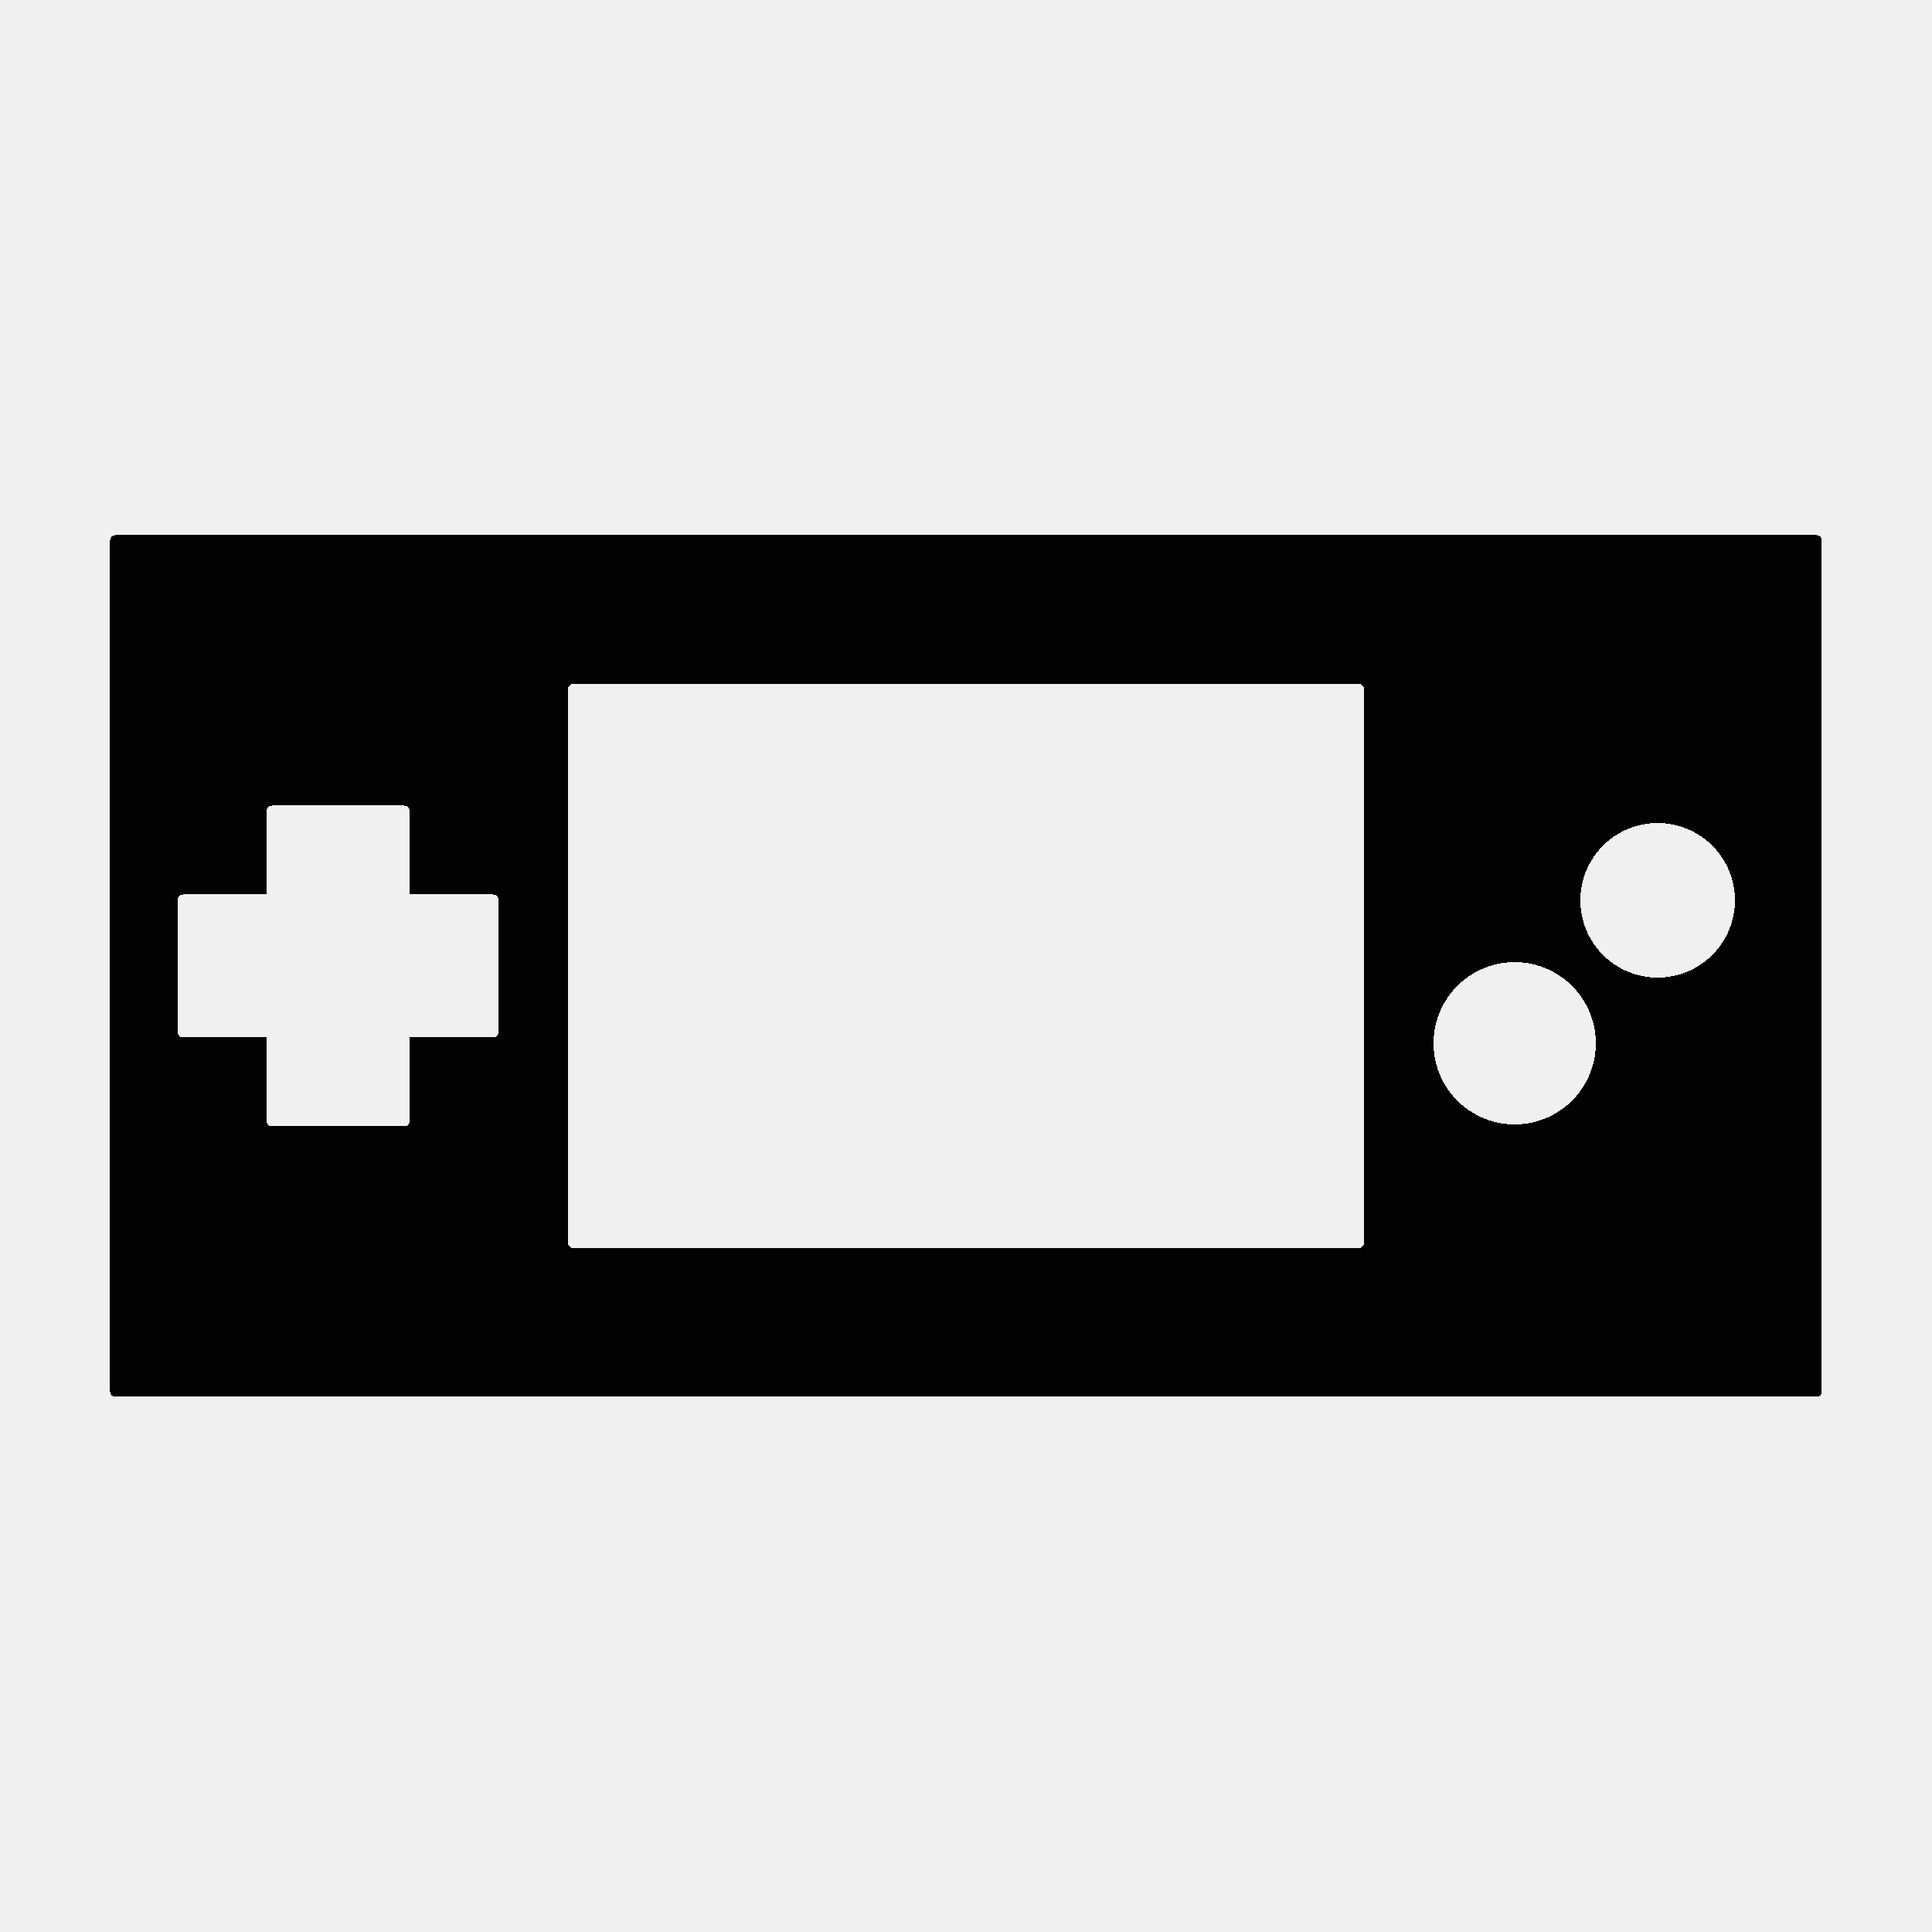
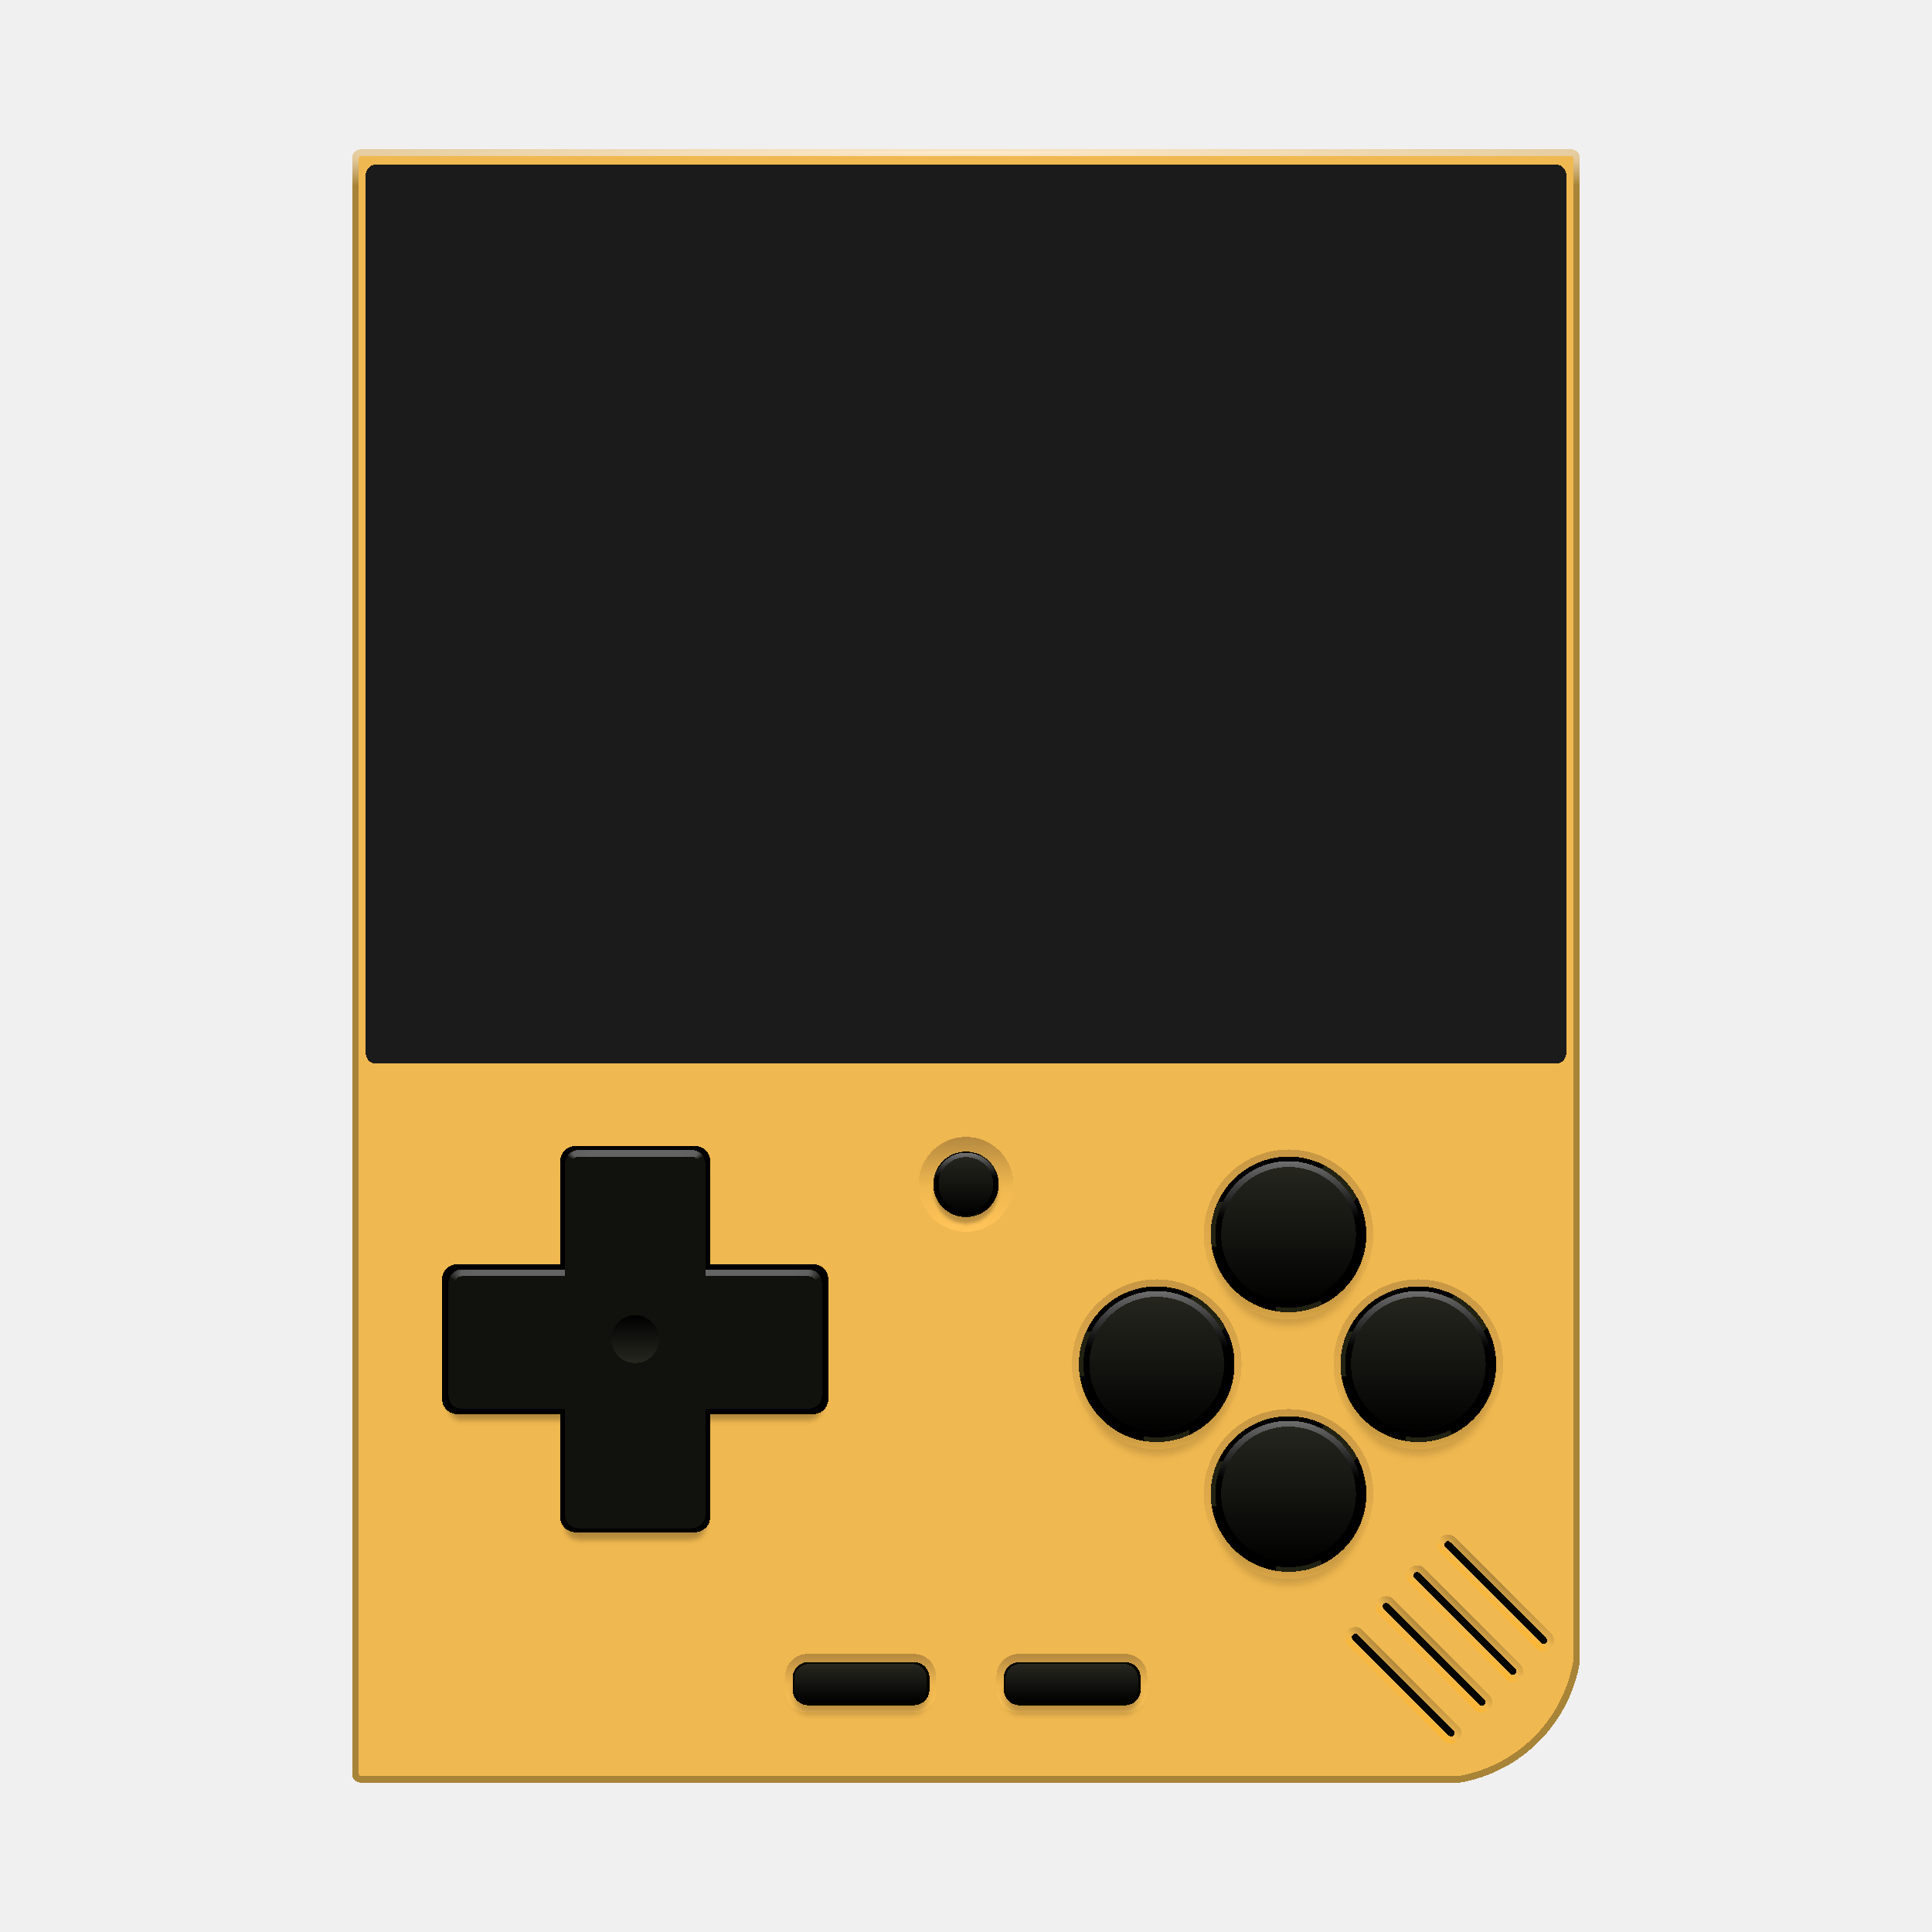
- <svg xmlns="http://www.w3.org/2000/svg" width="2000px" height="2000px" viewBox="0 0 2000 2000" version="1.1" id="SVGRoot" shape-rendering="crispEdges">
-   <defs id="defs904" />
+ <svg xmlns="http://www.w3.org/2000/svg" xmlns:xlink="http://www.w3.org/1999/xlink" width="2000px" height="2000px" viewBox="0 0 2000 2000" version="1.1" id="SVGRoot" shape-rendering="crispEdges">
+   <defs id="defs904">
+     <linearGradient id="linearGradient27700">
+       <stop style="stop-color:#9d7935;stop-opacity:1;" offset="0" id="stop27696" />
+       <stop style="stop-color:#f0b850;stop-opacity:1;" offset="0.676" id="stop27698" />
+       <stop style="stop-color:#ffb62d;stop-opacity:1;" offset="1" id="stop27710" />
+     </linearGradient>
+     <linearGradient id="linearGradient27212">
+       <stop style="stop-color:#646464;stop-opacity:1;" offset="0.83" id="stop27206" />
+       <stop style="stop-color:#606060;stop-opacity:1;" offset="0.922" id="stop27208" />
+       <stop style="stop-color:#11110d;stop-opacity:1;" offset="1" id="stop27210" />
+     </linearGradient>
+     <linearGradient id="linearGradient26890">
+       <stop style="stop-color:#646464;stop-opacity:1;" offset="0.611" id="stop26884" />
+       <stop style="stop-color:#606060;stop-opacity:1;" offset="0.886" id="stop26886" />
+       <stop style="stop-color:#11110d;stop-opacity:1;" offset="1" id="stop26888" />
+     </linearGradient>
+     <linearGradient id="linearGradient25293">
+       <stop style="stop-color:#ffc459;stop-opacity:1;" offset="0" id="stop25287" />
+       <stop style="stop-color:#f0b850;stop-opacity:1;" offset="0.466" id="stop25289" />
+       <stop style="stop-color:#b5893f;stop-opacity:1;" offset="1" id="stop25291" />
+     </linearGradient>
+     <linearGradient id="linearGradient16948">
+       <stop style="stop-color:#221a0b;stop-opacity:1;" offset="0.681" id="stop16944" />
+       <stop style="stop-color:#221a0b;stop-opacity:0;" offset="1" id="stop16946" />
+     </linearGradient>
+     <linearGradient id="linearGradient16848">
+       <stop style="stop-color:#000000;stop-opacity:1;" offset="0.611" id="stop16844" />
+       <stop style="stop-color:#6f6f6f;stop-opacity:1;" offset="1" id="stop16846" />
+     </linearGradient>
+     <linearGradient id="linearGradient15181">
+       <stop style="stop-color:#ffebcb;stop-opacity:1;" offset="0" id="stop15177" />
+       <stop style="stop-color:#a88438;stop-opacity:1;" offset="1" id="stop15179" />
+     </linearGradient>
+     <linearGradient id="linearGradient10228">
+       <stop style="stop-color:#272720;stop-opacity:1;" offset="0" id="stop11913" />
+       <stop style="stop-color:#000000;stop-opacity:1;" offset="1" id="stop11915" />
+     </linearGradient>
+     <linearGradient id="linearGradient10228-1">
+       <stop style="stop-color:#ffc252;stop-opacity:1;" offset="0" id="stop32670" />
+       <stop style="stop-color:#f0b850;stop-opacity:1;" offset="0.096" id="stop12056" />
+       <stop style="stop-color:#c79744;stop-opacity:1;" offset="1" id="stop10226" />
+     </linearGradient>
+     <linearGradient xlink:href="#linearGradient10228" id="linearGradient10230" x1="1185.336" y1="1300" x2="1185.336" y2="1462" gradientUnits="userSpaceOnUse" />
+     <linearGradient xlink:href="#linearGradient10228-1" id="linearGradient11911" x1="1185.336" y1="1474.778" x2="1185.336" y2="1287.222" gradientUnits="userSpaceOnUse" />
+     <linearGradient xlink:href="#linearGradient16848" id="linearGradient16850" x1="1185.336" y1="1462" x2="1185.336" y2="1300" gradientUnits="userSpaceOnUse" />
+     <radialGradient xlink:href="#linearGradient16948" id="radialGradient16954" cx="1187.961" cy="1400.413" fx="1187.961" fy="1400.413" r="83.556" gradientTransform="matrix(0.9999695,0.00781531,-0.0076968,0.9848063,10.81498,11.99325)" gradientUnits="userSpaceOnUse" />
+     <radialGradient xlink:href="#linearGradient26890" id="radialGradient23226" cx="637.01" cy="1247.311" fx="637.01" fy="1247.311" r="79.036" gradientTransform="matrix(1.011997,0,0,0.1865865,-7.652667,949.5959)" gradientUnits="userSpaceOnUse" />
+     <radialGradient xlink:href="#linearGradient27212" id="radialGradient23244" cx="1318.19" cy="-636.961" fx="1318.19" fy="-636.961" r="78.474" gradientTransform="matrix(0.3918528,0,0,2.752384,802.569,1116.267)" gradientUnits="userSpaceOnUse" />
+     <radialGradient xlink:href="#linearGradient15181" id="radialGradient24095" cx="1000" cy="367.18" fx="1000" fy="367.18" r="635.451" gradientTransform="matrix(3.471993,0,0,0.05594191,-2471.994,137.5081)" gradientUnits="userSpaceOnUse" />
+     <linearGradient xlink:href="#linearGradient25293" id="linearGradient25279" gradientUnits="userSpaceOnUse" x1="1185.336" y1="1474.778" x2="1185.336" y2="1287.222" gradientTransform="matrix(1.327863,0,0,1.327863,-388.6278,-452.7788)" />
+     <linearGradient xlink:href="#linearGradient10228" id="linearGradient25283" gradientUnits="userSpaceOnUse" x1="1185.336" y1="1300" x2="1185.336" y2="1462" gradientTransform="matrix(0.9965408,0,0,0.9965408,4.100354,4.777201)" />
+     <linearGradient xlink:href="#linearGradient16848" id="linearGradient25285" gradientUnits="userSpaceOnUse" x1="1185.336" y1="1462" x2="1185.336" y2="1300" gradientTransform="matrix(0.9965408,0,0,0.9965408,4.100354,4.777201)" />
+     <linearGradient xlink:href="#linearGradient10228" id="linearGradient27010" gradientUnits="userSpaceOnUse" x1="1185.336" y1="1407.433" x2="1185.336" y2="1354.567" gradientTransform="matrix(1.036503,0,0,1.036503,-591.6037,-36.40991)" />
+     <linearGradient xlink:href="#linearGradient10228" id="linearGradient27370" x1="798.539" y1="1766.555" x2="798.539" y2="1811.148" gradientUnits="userSpaceOnUse" />
+     <linearGradient xlink:href="#linearGradient25293" id="linearGradient27382" gradientUnits="userSpaceOnUse" x1="798.539" y1="1811.148" x2="798.539" y2="1766.555" gradientTransform="matrix(1.028215,0,0,1.365504,-17.46723,-700.4026)" />
+     <radialGradient xlink:href="#linearGradient27700" id="radialGradient27708" cx="-205.516" cy="2245.122" fx="-205.516" fy="2245.122" r="8.352" gradientTransform="matrix(3.307453,0,0,26.23151,2133.368,-57175.928)" gradientUnits="userSpaceOnUse" />
+     <filter style="color-interpolation-filters:sRGB;" id="filter32004" x="-0.029" y="-0.029" width="1.088" height="1.058">
+       <feFlood flood-opacity="0.261" flood-color="rgb(0,0,0)" result="flood" id="feFlood31994" />
+       <feComposite in="flood" in2="SourceGraphic" operator="in" result="composite1" id="feComposite31996" />
+       <feGaussianBlur in="composite1" stdDeviation="3.465" result="blur" id="feGaussianBlur31998" />
+       <feOffset dx="13.043" dy="0" result="offset" id="feOffset32000" />
+       <feComposite in="offset" in2="offset" operator="atop" result="composite2" id="feComposite32002" />
+     </filter>
+     <filter style="color-interpolation-filters:sRGB;" id="filter32079" x="-0.088" y="-0.088" width="1.176" height="1.301">
+       <feFlood flood-opacity="0.161" flood-color="rgb(0,0,0)" result="flood" id="feFlood32069" />
+       <feComposite in="flood" in2="SourceGraphic" operator="in" result="composite1" id="feComposite32071" />
+       <feGaussianBlur in="composite1" stdDeviation="4.361" result="blur" id="feGaussianBlur32073" />
+       <feOffset dx="0" dy="19.47" result="offset" id="feOffset32075" />
+       <feComposite in="offset" in2="offset" operator="atop" result="composite2" id="feComposite32077" />
+     </filter>
+     <filter style="color-interpolation-filters:sRGB;" id="filter32309" x="-0.105" y="-0.105" width="1.211" height="1.337">
+       <feFlood flood-opacity="0.251" flood-color="rgb(0,0,0)" result="flood" id="feFlood32299" />
+       <feComposite in="flood" in2="SourceGraphic" operator="in" result="composite1" id="feComposite32301" />
+       <feGaussianBlur in="composite1" stdDeviation="4.361" result="blur" id="feGaussianBlur32303" />
+       <feOffset dx="0" dy="19.47" result="offset" id="feOffset32305" />
+       <feComposite in="offset" in2="offset" operator="atop" result="composite2" id="feComposite32307" />
+     </filter>
+     <filter style="color-interpolation-filters:sRGB;" id="filter32431" x="-0.069" y="-0.235" width="1.138" height="1.752">
+       <feFlood flood-opacity="0.251" flood-color="rgb(0,0,0)" result="flood" id="feFlood32421" />
+       <feComposite in="flood" in2="SourceGraphic" operator="in" result="composite1" id="feComposite32423" />
+       <feGaussianBlur in="composite1" stdDeviation="4.361" result="blur" id="feGaussianBlur32425" />
+       <feOffset dx="0" dy="12.617" result="offset" id="feOffset32427" />
+       <feComposite in="offset" in2="offset" operator="atop" result="composite2" id="feComposite32429" />
+     </filter>
+   </defs>
  <g id="layer1">
-     <path id="rect2750" style="fill:#020202;stroke-width:2.2;stroke-linejoin:round;fill-opacity:1" d="M 119.428 554 C 116.42 554 114 556.42 114 559.428 L 114 1440.572 C 114 1443.58 116.42 1446 119.428 1446 L 1880.572 1446 C 1883.58 1446 1886 1443.58 1886 1440.572 L 1886 559.428 C 1886 556.42 1883.58 554 1880.572 554 L 119.428 554 z M 593.428 708 L 1406.572 708 C 1409.58 708 1412 710.42 1412 713.428 L 1412 1286.572 C 1412 1289.58 1409.58 1292 1406.572 1292 L 593.428 1292 C 590.42 1292 588 1289.58 588 1286.572 L 588 713.428 C 588 710.42 590.42 708 593.428 708 z M 281.428 834 L 418.572 834 C 421.58 834 424 836.42 424 839.428 L 424 926 L 510.572 926 C 513.58 926 516 928.42 516 931.428 L 516 1068.572 C 516 1071.58 513.58 1074 510.572 1074 L 424 1074 L 424 1160.572 C 424 1163.58 421.58 1166 418.572 1166 L 281.428 1166 C 278.42 1166 276 1163.58 276 1160.572 L 276 1074 L 189.428 1074 C 186.42 1074 184 1071.58 184 1068.572 L 184 931.428 C 184 928.42 186.42 926 189.428 926 L 276 926 L 276 839.428 C 276 836.42 278.42 834 281.428 834 z M 1716 852 A 80 80 0 0 1 1796 932 A 80 80 0 0 1 1716 1012 A 80 80 0 0 1 1636 932 A 80 80 0 0 1 1716 852 z M 1568 996 A 84 84 0 0 1 1652 1080 A 84 84 0 0 1 1568 1164 A 84 84 0 0 1 1484 1080 A 84 84 0 0 1 1568 996 z " />
+     <path id="rect5753" style="fill:#f0b850;fill-opacity:1;stroke:url(#radialGradient24095);stroke-width:7;stroke-linejoin:round;stroke-dasharray:none" d="M 373.691 158.049 C 370.565 158.049 368.049 160.565 368.049 163.691 L 368.049 1836.309 C 368.049 1839.435 370.565 1841.951 373.691 1841.951 L 1510.713 1841.951 A 149.184 149.184 0 0 0 1631.951 1720.713 L 1631.951 163.691 C 1631.951 160.565 1629.435 158.049 1626.309 158.049 L 373.691 158.049 z " />
+     <rect style="fill:#1b1b1b;fill-opacity:1;stroke-width:6.831;stroke-linejoin:round" id="rect7423" width="1242.727" height="930.947" x="378.637" y="170.251" ry="10.856" />
+   </g>
+   <g id="layer3" transform="matrix(0.9369206,0,0,0.9369206,86.8548,118.3489)">
+     <g id="layer2">
+       <circle style="fill:url(#linearGradient11911);fill-opacity:1;stroke-width:2.547;stroke-linejoin:round" id="circle11902" cx="1185.336" cy="1381" r="93.778" />
+       <rect style="display:none;fill:url(#radialGradient16954);fill-opacity:1;stroke-width:6.431;stroke-linejoin:round;stroke-dasharray:none" id="rect16942" width="166.468" height="175.505" x="1104.406" y="1308.481" ry="83.556" />
+       <circle style="display:inline;fill:url(#linearGradient10230);fill-opacity:1;stroke:url(#linearGradient16850);stroke-width:6.431;stroke-linejoin:round;stroke-dasharray:none;filter:url(#filter32079)" id="circle32006" cx="1185.336" cy="1381" r="77.694" />
+       <circle style="fill:#000000;fill-opacity:1;stroke-width:2.336;stroke-linejoin:round" id="path7479" cx="1185.336" cy="1381" r="86" />
+       <path id="rect11337" style="fill:#222213;fill-opacity:1;stroke-width:3.095;stroke-linejoin:round" d="m 1789.44,56.147 v 13.319 h 50.467 V 56.147 a 86,86 0 0 0 -50.467,0 z m -55.646,111.234 a 86,86 0 0 0 20.068,31.785 86,86 0 0 0 10.252,8.663 l 11.767,-9.927 -32.542,-38.575 z m 153.203,-6.548 -32.248,38.819 10.122,8.409 a 86,86 0 0 0 10.614,-8.895 86,86 0 0 0 19.936,-31.335 z" transform="rotate(45)" />
+       <circle style="display:inline;fill:url(#linearGradient10230);fill-opacity:1;stroke:url(#linearGradient16850);stroke-width:6.431;stroke-linejoin:round;stroke-dasharray:none" id="circle10199" cx="1185.336" cy="1381" r="77.694" />
+     </g>
+     <use x="0" y="0" xlink:href="#layer2" id="use15914" transform="translate(145.6641,-143.4204)" />
+     <use x="0" y="0" xlink:href="#layer2" id="use15916" transform="translate(289.0845)" />
+     <use x="0" y="0" xlink:href="#layer2" id="use15918" transform="translate(145.6641,143.4204)" />
+   </g>
+   <g id="layer4" transform="matrix(0.9039251,0,0,0.9039251,81.78291,125.2934)">
+     <rect style="fill:#000000;fill-opacity:1;stroke:none;stroke-width:5.027;stroke-linejoin:round;stroke-dasharray:none;stroke-opacity:1" id="rect23222" width="171.811" height="442.388" x="1309.095" y="-858.194" ry="17.518" transform="rotate(90)" />
+     <rect style="fill:#000000;fill-opacity:1;stroke:none;stroke-width:5.027;stroke-linejoin:round;stroke-dasharray:none;stroke-opacity:1" id="rect32188" width="171.811" height="442.388" x="-722.905" y="-1616.194" ry="17.518" transform="scale(-1)" />
+     <path id="rect31616" style="fill:#000000;fill-opacity:1;stroke:url(#radialGradient23244);stroke-width:7.744;stroke-linejoin:round;stroke-dasharray:none;stroke-opacity:1;filter:url(#filter32004)" d="M 1182.328 -571.832 C 1182.328 -565.592 1187.35 -560.57 1193.59 -560.57 L 1319.105 -560.57 L 1319.105 -438.168 C 1319.105 -432.008 1324.063 -427.051 1330.222 -427.051 L 1459.777 -427.051 C 1465.936 -427.051 1470.894 -432.008 1470.894 -438.168 L 1470.894 -560.57 L 1596.41 -560.57 C 1602.649 -560.57 1607.673 -565.592 1607.673 -571.832 L 1607.673 -702.168 C 1607.673 -708.407 1602.649 -713.43 1596.41 -713.43 L 1470.894 -713.43 L 1470.894 -835.832 C 1470.894 -841.991 1465.936 -846.949 1459.777 -846.949 L 1330.222 -846.949 C 1324.063 -846.949 1319.105 -841.991 1319.105 -835.832 L 1319.105 -713.43 L 1193.59 -713.43 C 1187.35 -713.43 1182.328 -708.407 1182.328 -702.168 L 1182.328 -571.832 z " transform="rotate(90)" />
+     <rect style="fill:#11110d;fill-opacity:1;stroke:url(#radialGradient23244);stroke-width:7.744;stroke-linejoin:round;stroke-dasharray:none;stroke-opacity:1" id="rect21668" width="151.789" height="419.899" x="1319.105" y="-846.95" ry="11.118" transform="rotate(90)" />
+     <rect style="fill:#11110d;fill-opacity:1;stroke:url(#radialGradient23226);stroke-width:7.744;stroke-linejoin:round;stroke-dasharray:none" id="rect17820" width="152.86" height="425.345" x="560.57" y="1182.327" ry="11.262" />
+     <circle style="display:inline;fill:url(#linearGradient27010);fill-opacity:1;stroke:none;stroke-width:6.666;stroke-linejoin:round;stroke-dasharray:none" id="circle26979" cx="637" cy="1395" r="27.398" />
+   </g>
+   <g id="layer6">
+     <g id="layer5" style="display:inline" transform="translate(87.32708,0.3217487)">
+       <rect style="fill:url(#linearGradient27382);fill-opacity:1;stroke:none;stroke-width:9.176;stroke-linejoin:round;stroke-dasharray:none;stroke-opacity:1" id="rect27362" width="156.089" height="60.892" x="725.558" y="1711.835" ry="22.992" />
+       <rect style="fill:#060600;fill-opacity:1;stroke:none;stroke-width:7.35;stroke-linejoin:round;stroke-dasharray:none;stroke-opacity:1" id="rect27380" width="141.509" height="44.683" x="733.276" y="1720.262" ry="15.981" />
+       <rect style="fill:#000000;fill-opacity:1;stroke:none;stroke-width:7.744;stroke-linejoin:round;stroke-dasharray:none;stroke-opacity:1;filter:url(#filter32431)" id="rect27386" width="151.806" height="44.593" x="722.636" y="1766.555" ry="16.838" transform="matrix(0.9039251,0,0,0.9039251,81.78291,125.2934)" />
+       <rect style="fill:url(#linearGradient27370);fill-opacity:1;stroke:none;stroke-width:7.744;stroke-linejoin:round;stroke-dasharray:none;stroke-opacity:1" id="rect32311" width="151.806" height="44.593" x="722.636" y="1766.555" ry="16.838" transform="matrix(0.9039251,0,0,0.9039251,81.78291,125.2934)" />
+     </g>
+     <use x="0" y="0" xlink:href="#layer5" id="use27470" transform="translate(218.6286)" />
+   </g>
+   <g id="g25271" transform="matrix(0.3944775,0,0,0.3944775,532.4116,681.2808)">
+     <circle style="fill:url(#linearGradient25279);fill-opacity:1;stroke-width:3.383;stroke-linejoin:round;stroke-dasharray:none" id="circle25261" cx="1185.336" cy="1381" r="124.525" />
+     <circle style="fill:#000000;fill-opacity:1;stroke-width:2.336;stroke-linejoin:round" id="circle25265" cx="1185.336" cy="1381" r="86" />
+     <path id="path25267" style="fill:#222213;fill-opacity:1;stroke-width:3.095;stroke-linejoin:round" d="m 1789.44,56.147 v 13.319 h 50.467 V 56.147 a 86,86 0 0 0 -50.467,0 z m -55.646,111.234 a 86,86 0 0 0 20.068,31.785 86,86 0 0 0 10.252,8.663 l 11.767,-9.927 -32.542,-38.575 z m 153.203,-6.548 -32.248,38.819 10.122,8.409 a 86,86 0 0 0 10.614,-8.895 86,86 0 0 0 19.936,-31.335 z" transform="rotate(45)" />
+     <circle style="fill:#000000;fill-opacity:1;stroke:#ffffff;stroke-width:11.714;stroke-linejoin:round;stroke-dasharray:none;stroke-opacity:1;filter:url(#filter32309)" id="circle25269" cx="1185.336" cy="1381" r="77.425" />
+     <circle style="display:inline;fill:url(#linearGradient25283);fill-opacity:1;stroke:url(#linearGradient25285);stroke-width:11.714;stroke-linejoin:round;stroke-dasharray:none" id="circle32297" cx="1185.336" cy="1381" r="77.425" />
+   </g>
+   <g id="layer7" transform="rotate(-45,1452.637,1725.863)">
+     <rect style="fill:#060600;fill-opacity:1;stroke:url(#radialGradient27708);stroke-width:7;stroke-linejoin:round;stroke-dasharray:none;stroke-opacity:1" id="rect27694" width="14.206" height="154.567" x="1432.398" y="1661.752" ry="7.103" />
+     <use x="0" y="0" xlink:href="#rect27694" id="use27803" transform="translate(45.14303)" />
+     <use x="0" y="0" xlink:href="#rect27694" id="use27809" transform="translate(90.28605)" />
+     <use x="0" y="0" xlink:href="#rect27694" id="use27811" transform="translate(135.4291)" />
  </g>
</svg>
